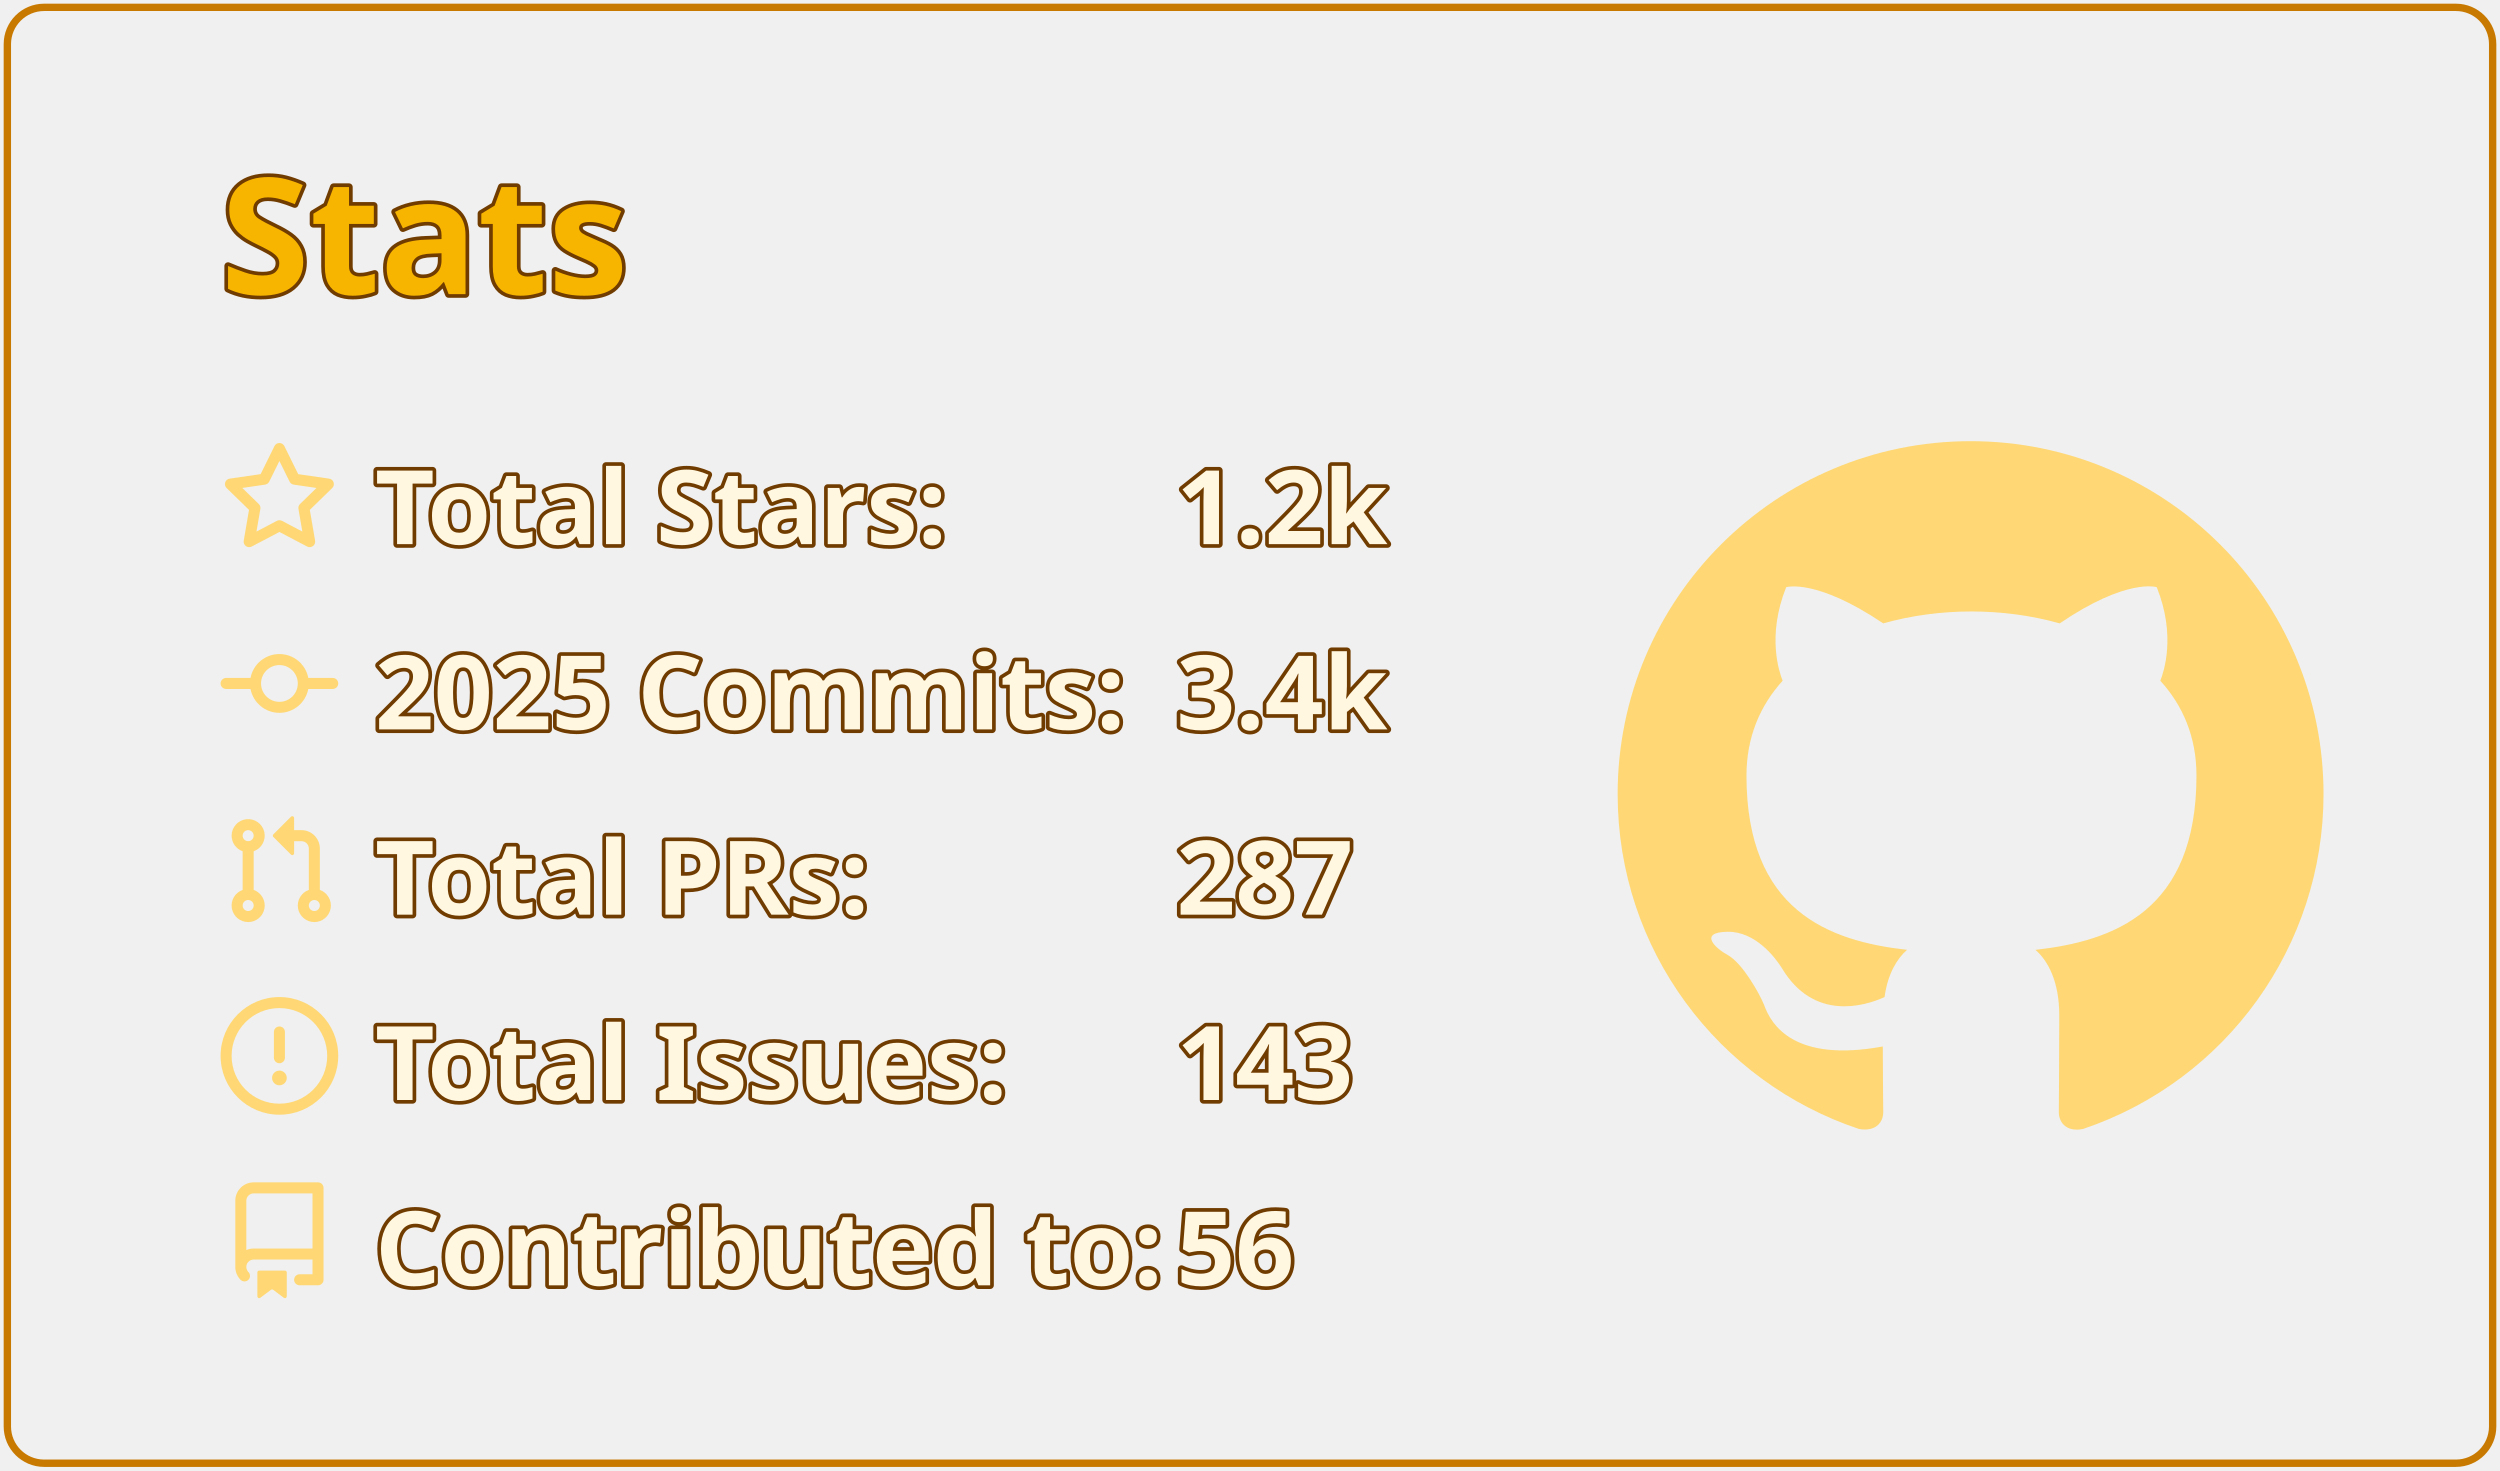
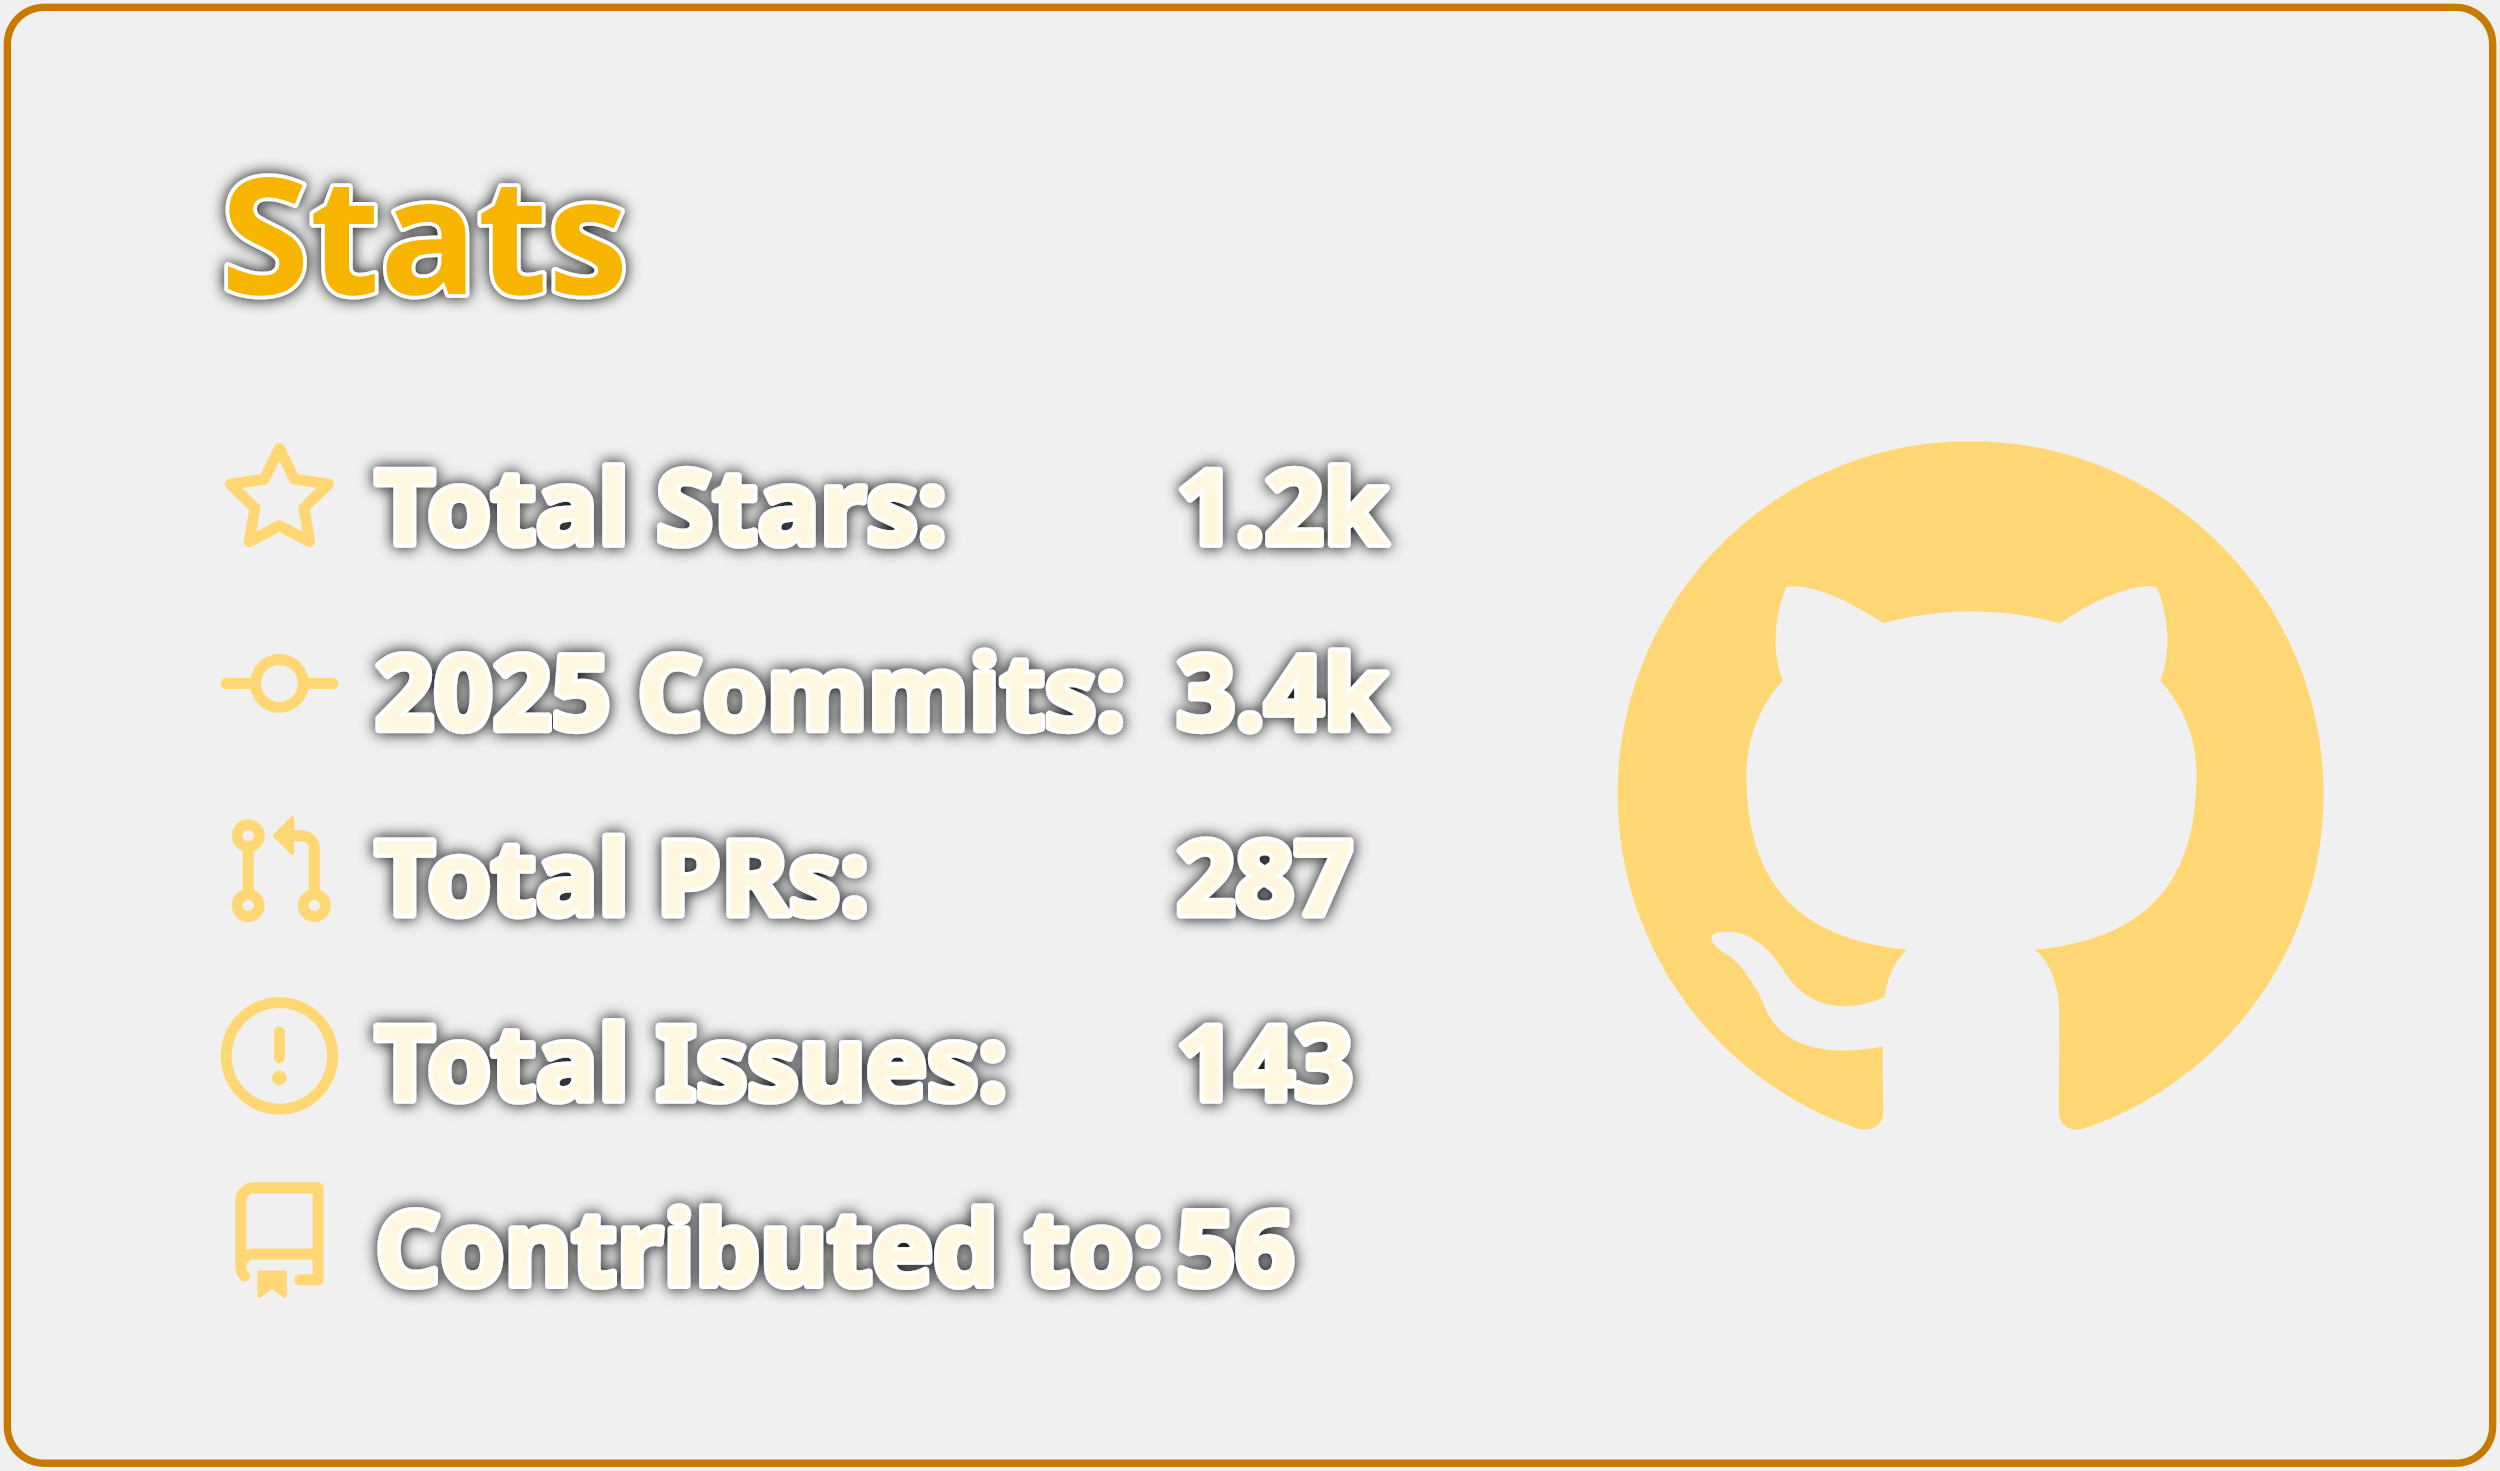
<svg xmlns="http://www.w3.org/2000/svg" width="340" height="200" viewBox="0 0 340 200">
  <style>
@keyframes gpsc-fade{from{opacity:0}to{opacity:1}}
@keyframes gpsc-rise{from{opacity:0;transform:translateY(16px)}to{opacity:1;transform:translateY(0)}}
@keyframes gpsc-grow{from{transform:scaleY(0)}to{transform:scaleY(1)}}
@keyframes gpsc-pop{from{opacity:0;transform:scale(.55)}to{opacity:1;transform:scale(1)}}
@keyframes gpsc-wipe{from{transform:translateX(calc(-1 * var(--gpsc-w,420px)))}to{transform:translateX(0)}}
@keyframes gpsc-tint{from{filter:sepia(.7) saturate(4) hue-rotate(-70deg)}to{filter:sepia(0) saturate(1) hue-rotate(0)}}
@keyframes gpsc-rgb{0%{filter:hue-rotate(0deg) saturate(1)}50%{filter:hue-rotate(180deg) saturate(1.7)}100%{filter:hue-rotate(360deg) saturate(1)}}.gpsc-item{animation:gpsc-fade 1.2s ease both calc(var(--gpsc-i,0) * 0.18s)}.arc{animation:gpsc-pop 1.2s ease both 1.35s;transform-box:fill-box;transform-origin:center}rect.bar{animation:gpsc-grow 1.5s cubic-bezier(.2,.7,.3,1) both 1.35s;transform-box:fill-box;transform-origin:center bottom}.gpsc-reveal{animation:gpsc-wipe 1.8s linear both 1.2s}@media (prefers-reduced-motion:reduce){.gpsc-root,.gpsc-root *,.gpsc-item,.gpsc-chart,rect.bar,.arc,.gpsc-reveal{animation:none!important}}</style>
  <style>* {
          font-family: 'Segoe UI', Ubuntu, "Helvetica Neue", Sans-Serif
        }
        text {
          font-weight: 600;
-           paint-order: stroke; stroke: #713c00; stroke-width: 1px; stroke-linejoin: round;
+           paint-order: stroke fill;
+           stroke: #fff;
+           stroke-width: 1px;
+           stroke-linejoin: round;
+           filter: drop-shadow(0 0 1px #111);
        }</style>
  <g class="gpsc-root">
    <rect x="1" y="1" rx="5" ry="5" height="99%" width="99.412%" stroke="#c87900" stroke-width="1" fill="#ffffff00" stroke-opacity="1" />
    <text x="30" y="40" class="gpsc-item" style="--gpsc-i: 0; font-size: 22px; fill: #f8b500;">Stats</text>
    <g transform="translate(0,40)">
      <g transform="translate(30,20)">
        <g class="gpsc-item" style="--gpsc-i: 0;">
          <g transform="translate(0,0)" width="14" height="14" fill="#ffd875">
            <path fill-rule="evenodd" d="M8 .25a.75.75 0 01.673.418l1.882 3.815 4.21.612a.75.75 0 01.416 1.279l-3.046 2.97.719 4.192a.75.75 0 01-1.088.791L8 12.347l-3.766 1.98a.75.75 0 01-1.088-.79l.72-4.194L.818 6.374a.75.75 0 01.416-1.28l4.21-.611L7.327.668A.75.75 0 018 .25zm0 2.445L6.615 5.5a.75.75 0 01-.564.41l-3.097.45 2.24 2.184a.75.75 0 01.216.664l-.528 3.084 2.769-1.456a.75.75 0 01.698 0l2.77 1.456-.53-3.084a.75.75 0 01.216-.664l2.24-2.183-3.096-.45a.75.75 0 01-.564-.41L8 2.694v.001z" />
          </g>
        </g>
        <g class="gpsc-item" style="--gpsc-i: 1;">
          <g transform="translate(0,25.2)" width="14" height="14" fill="#ffd875">
            <path fill-rule="evenodd" d="M10.5 7.75a2.5 2.5 0 11-5 0 2.5 2.5 0 015 0zm1.43.75a4.002 4.002 0 01-7.86 0H.75a.75.75 0 110-1.5h3.32a4.001 4.001 0 017.86 0h3.32a.75.75 0 110 1.5h-3.32z" />
          </g>
        </g>
        <g class="gpsc-item" style="--gpsc-i: 2;">
          <g transform="translate(0,50.4)" width="14" height="14" fill="#ffd875">
            <path fill-rule="evenodd" d="M7.177 3.073L9.573.677A.25.25 0 0110 .854v4.792a.25.25 0 01-.427.177L7.177 3.427a.25.25 0 010-.354zM3.75 2.5a.75.75 0 100 1.5.75.75 0 000-1.5zm-2.25.75a2.25 2.25 0 113 2.122v5.256a2.251 2.251 0 11-1.5 0V5.372A2.25 2.25 0 011.5 3.25zM11 2.5h-1V4h1a1 1 0 011 1v5.628a2.251 2.251 0 101.5 0V5A2.5 2.5 0 0011 2.5zm1 10.25a.75.75 0 111.5 0 .75.75 0 01-1.5 0zM3.75 12a.75.75 0 100 1.5.75.75 0 000-1.5z" />
          </g>
        </g>
        <g class="gpsc-item" style="--gpsc-i: 3;">
          <g transform="translate(0,75.6)" width="14" height="14" fill="#ffd875">
            <path fill-rule="evenodd" d="M8 1.5a6.5 6.5 0 100 13 6.5 6.5 0 000-13zM0 8a8 8 0 1116 0A8 8 0 010 8zm9 3a1 1 0 11-2 0 1 1 0 012 0zm-.25-6.25a.75.75 0 00-1.5 0v3.5a.75.75 0 001.5 0v-3.5z" />
          </g>
        </g>
        <g class="gpsc-item" style="--gpsc-i: 4;">
          <g transform="translate(0,100.8)" width="14" height="14" fill="#ffd875">
            <path fill-rule="evenodd" d="M2 2.5A2.5 2.5 0 014.5 0h8.75a.75.75 0 01.75.75v12.5a.75.75 0 01-.75.75h-2.5a.75.75 0 110-1.5h1.75v-2h-8a1 1 0 00-.714 1.7.75.75 0 01-1.072 1.05A2.495 2.495 0 012 11.5v-9zm10.5-1V9h-8c-.356 0-.694.074-1 .208V2.5a1 1 0 011-1h8zM5 12.25v3.25a.25.25 0 00.4.2l1.45-1.087a.25.25 0 01.3 0L8.6 15.7a.25.25 0 00.4-.2v-3.25a.25.25 0 00-.25-.25h-3.5a.25.25 0 00-.25.25z" />
          </g>
        </g>
        <text x="21" y="14" class="gpsc-item" style="--gpsc-i: 0; fill: #fff7e0; font-size: 14px;">Total Stars:</text>
        <text x="21" y="39.2" class="gpsc-item" style="--gpsc-i: 1; fill: #fff7e0; font-size: 14px;">2025 Commits:</text>
        <text x="21" y="64.4" class="gpsc-item" style="--gpsc-i: 2; fill: #fff7e0; font-size: 14px;">Total PRs:</text>
        <text x="21" y="89.6" class="gpsc-item" style="--gpsc-i: 3; fill: #fff7e0; font-size: 14px;">Total Issues:</text>
        <text x="21" y="114.8" class="gpsc-item" style="--gpsc-i: 4; fill: #fff7e0; font-size: 14px;">Contributed to:</text>
        <text x="130" y="14" class="gpsc-item" style="--gpsc-i: 0; fill: #fff7e0; font-size: 14px;">1.2k</text>
        <text x="130" y="39.2" class="gpsc-item" style="--gpsc-i: 1; fill: #fff7e0; font-size: 14px;">3.4k</text>
        <text x="130" y="64.4" class="gpsc-item" style="--gpsc-i: 2; fill: #fff7e0; font-size: 14px;">287</text>
        <text x="130" y="89.6" class="gpsc-item" style="--gpsc-i: 3; fill: #fff7e0; font-size: 14px;">143</text>
        <text x="130" y="114.8" class="gpsc-item" style="--gpsc-i: 4; fill: #fff7e0; font-size: 14px;">56</text>
      </g>
      <g transform="translate(220,20)">
        <g transform="scale(6)" style="fill: #ffd875;">
          <path fill-rule="evenodd" d="M8 0C3.58 0 0 3.58 0 8c0 3.54 2.29 6.53 5.47 7.59.4.07.55-.17.55-.38 0-.19-.01-.82-.01-1.49-2.01.37-2.53-.49-2.69-.94-.09-.23-.48-.94-.82-1.13-.28-.15-.68-.52-.01-.53.63-.01 1.08.58 1.23.82.72 1.21 1.87.87 2.33.66.07-.52.28-.87.51-1.07-1.78-.2-3.64-.89-3.64-3.95 0-.87.31-1.59.82-2.15-.08-.2-.36-1.02.08-2.12 0 0 .67-.21 2.2.82.64-.18 1.32-.27 2-.27.68 0 1.36.09 2 .27 1.53-1.04 2.2-.82 2.2-.82.44 1.1.16 1.92.08 2.12.51.56.82 1.27.82 2.15 0 3.07-1.87 3.75-3.65 3.95.29.25.54.73.54 1.48 0 1.07-.01 1.93-.01 2.2 0 .21.15.46.55.38A8.013 8.013 0 0016 8c0-4.42-3.58-8-8-8z" />
        </g>
      </g>
    </g>
  </g>
</svg>
